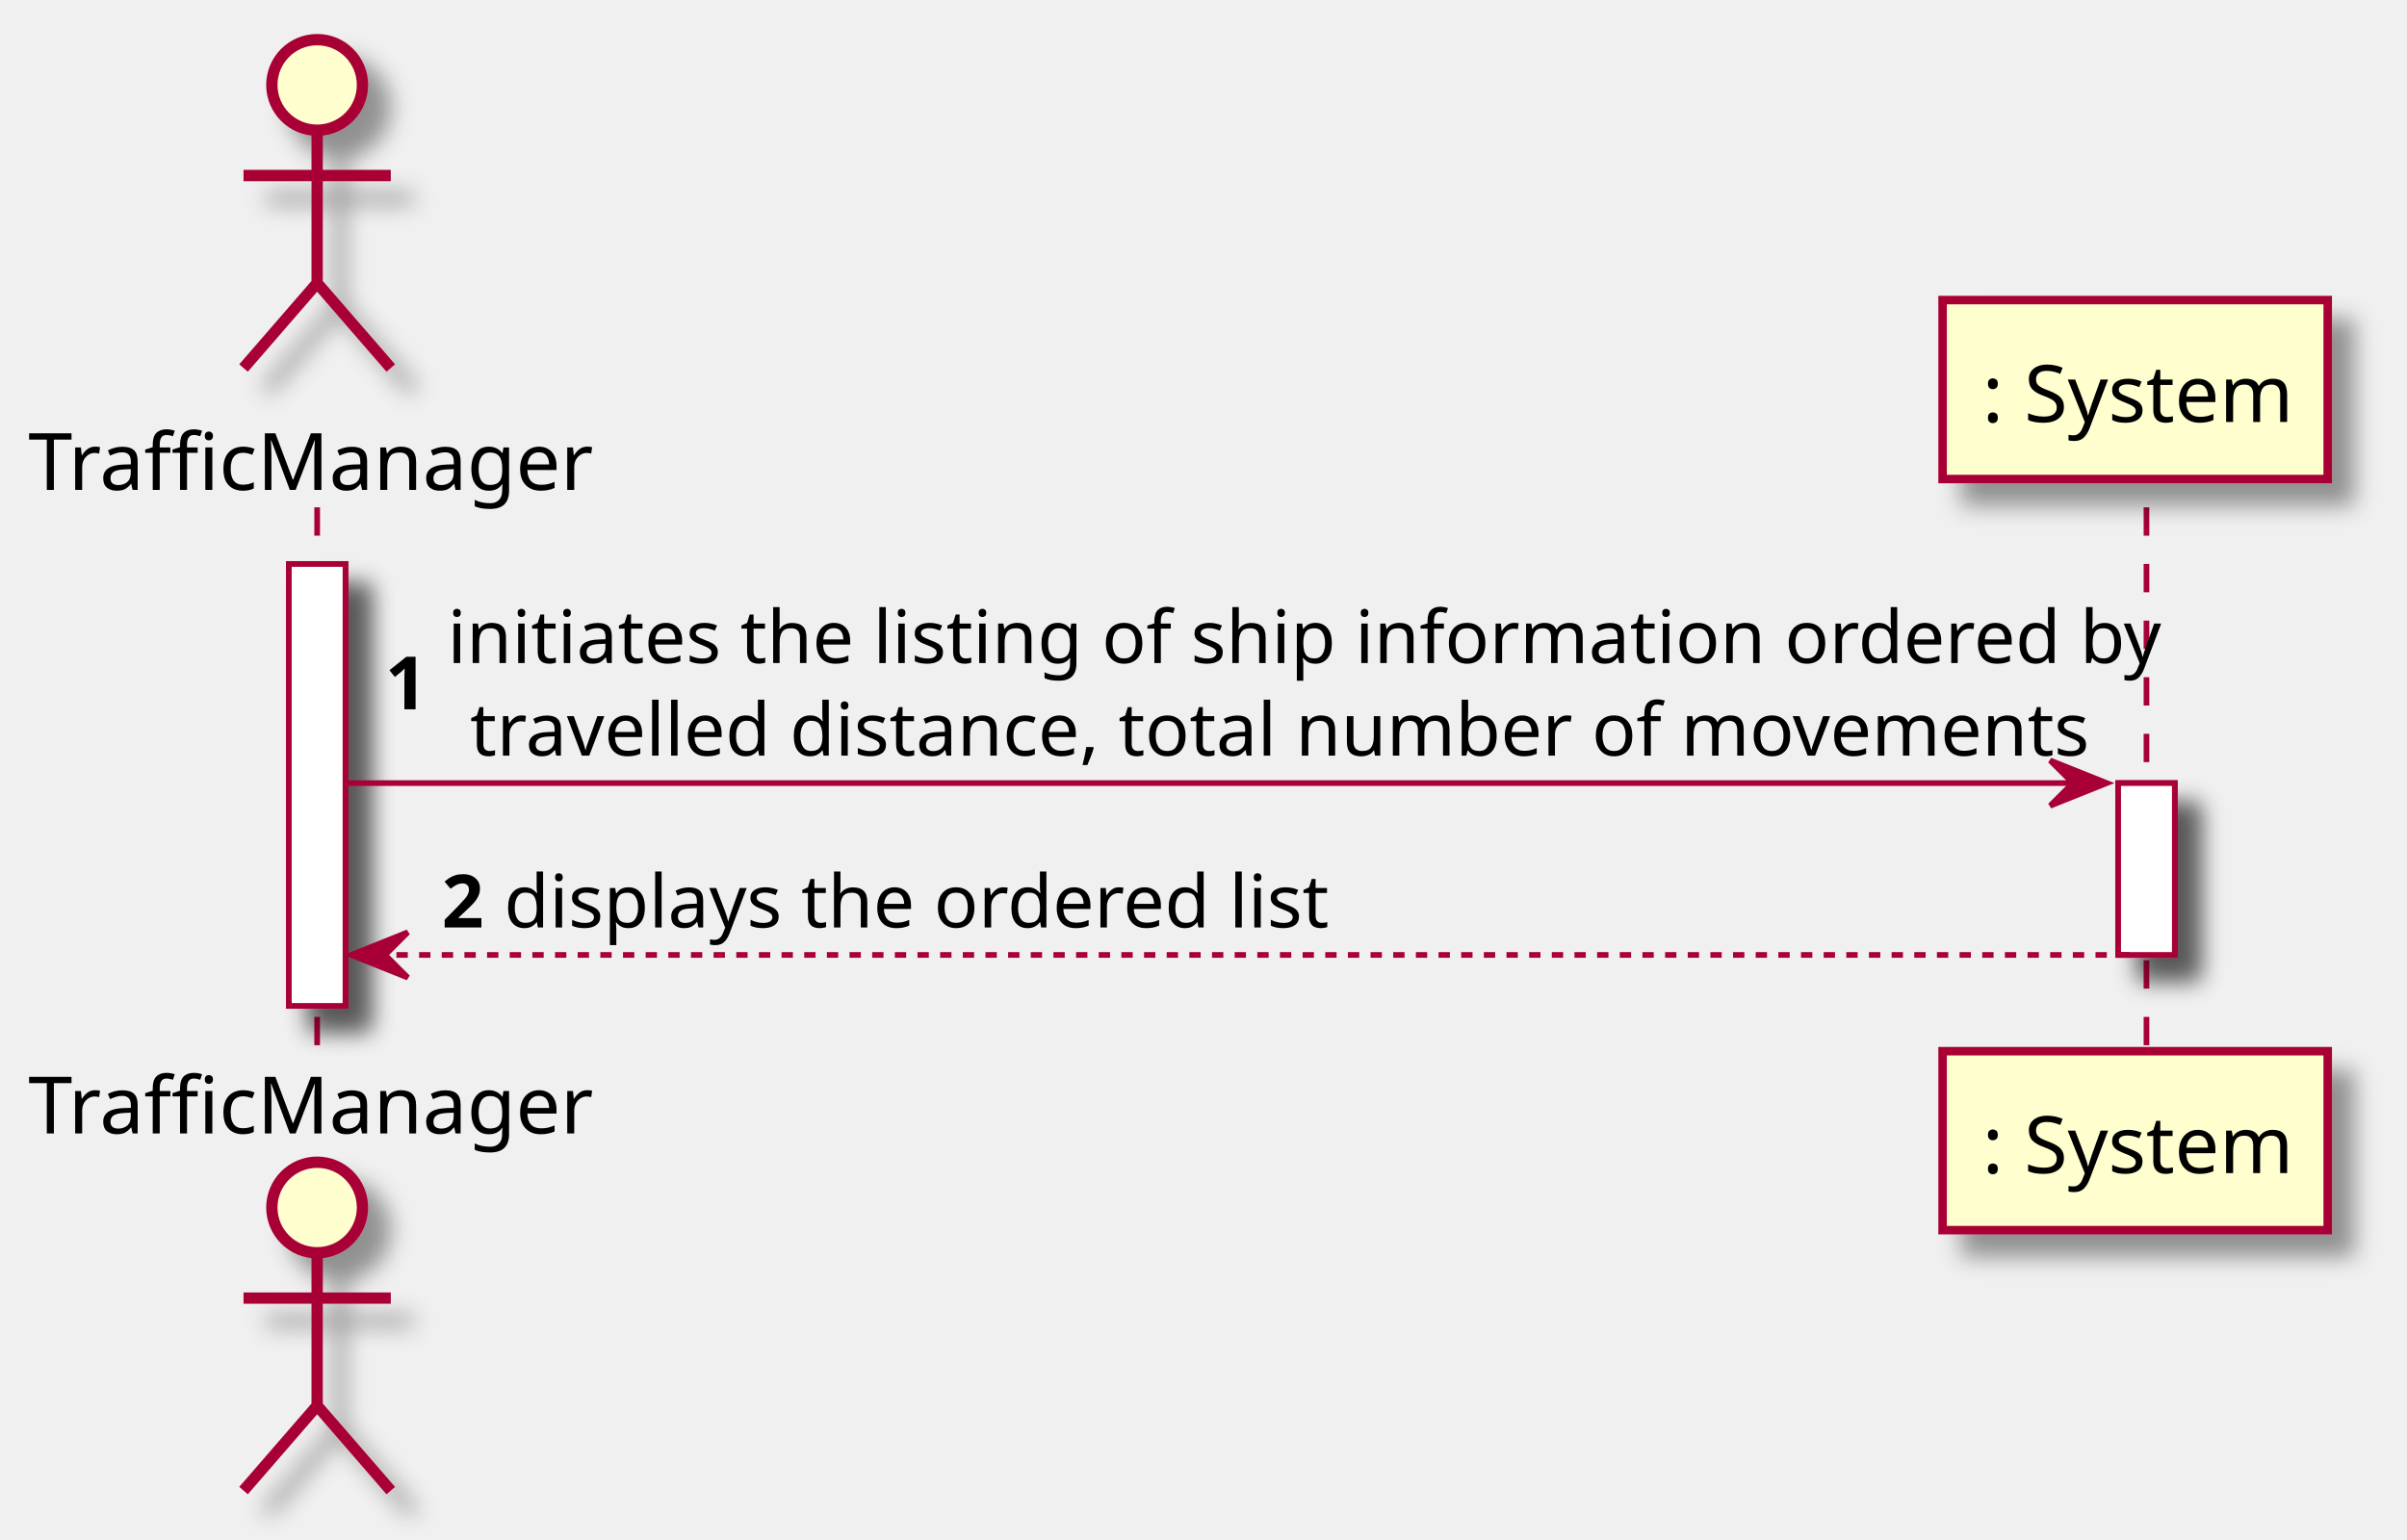
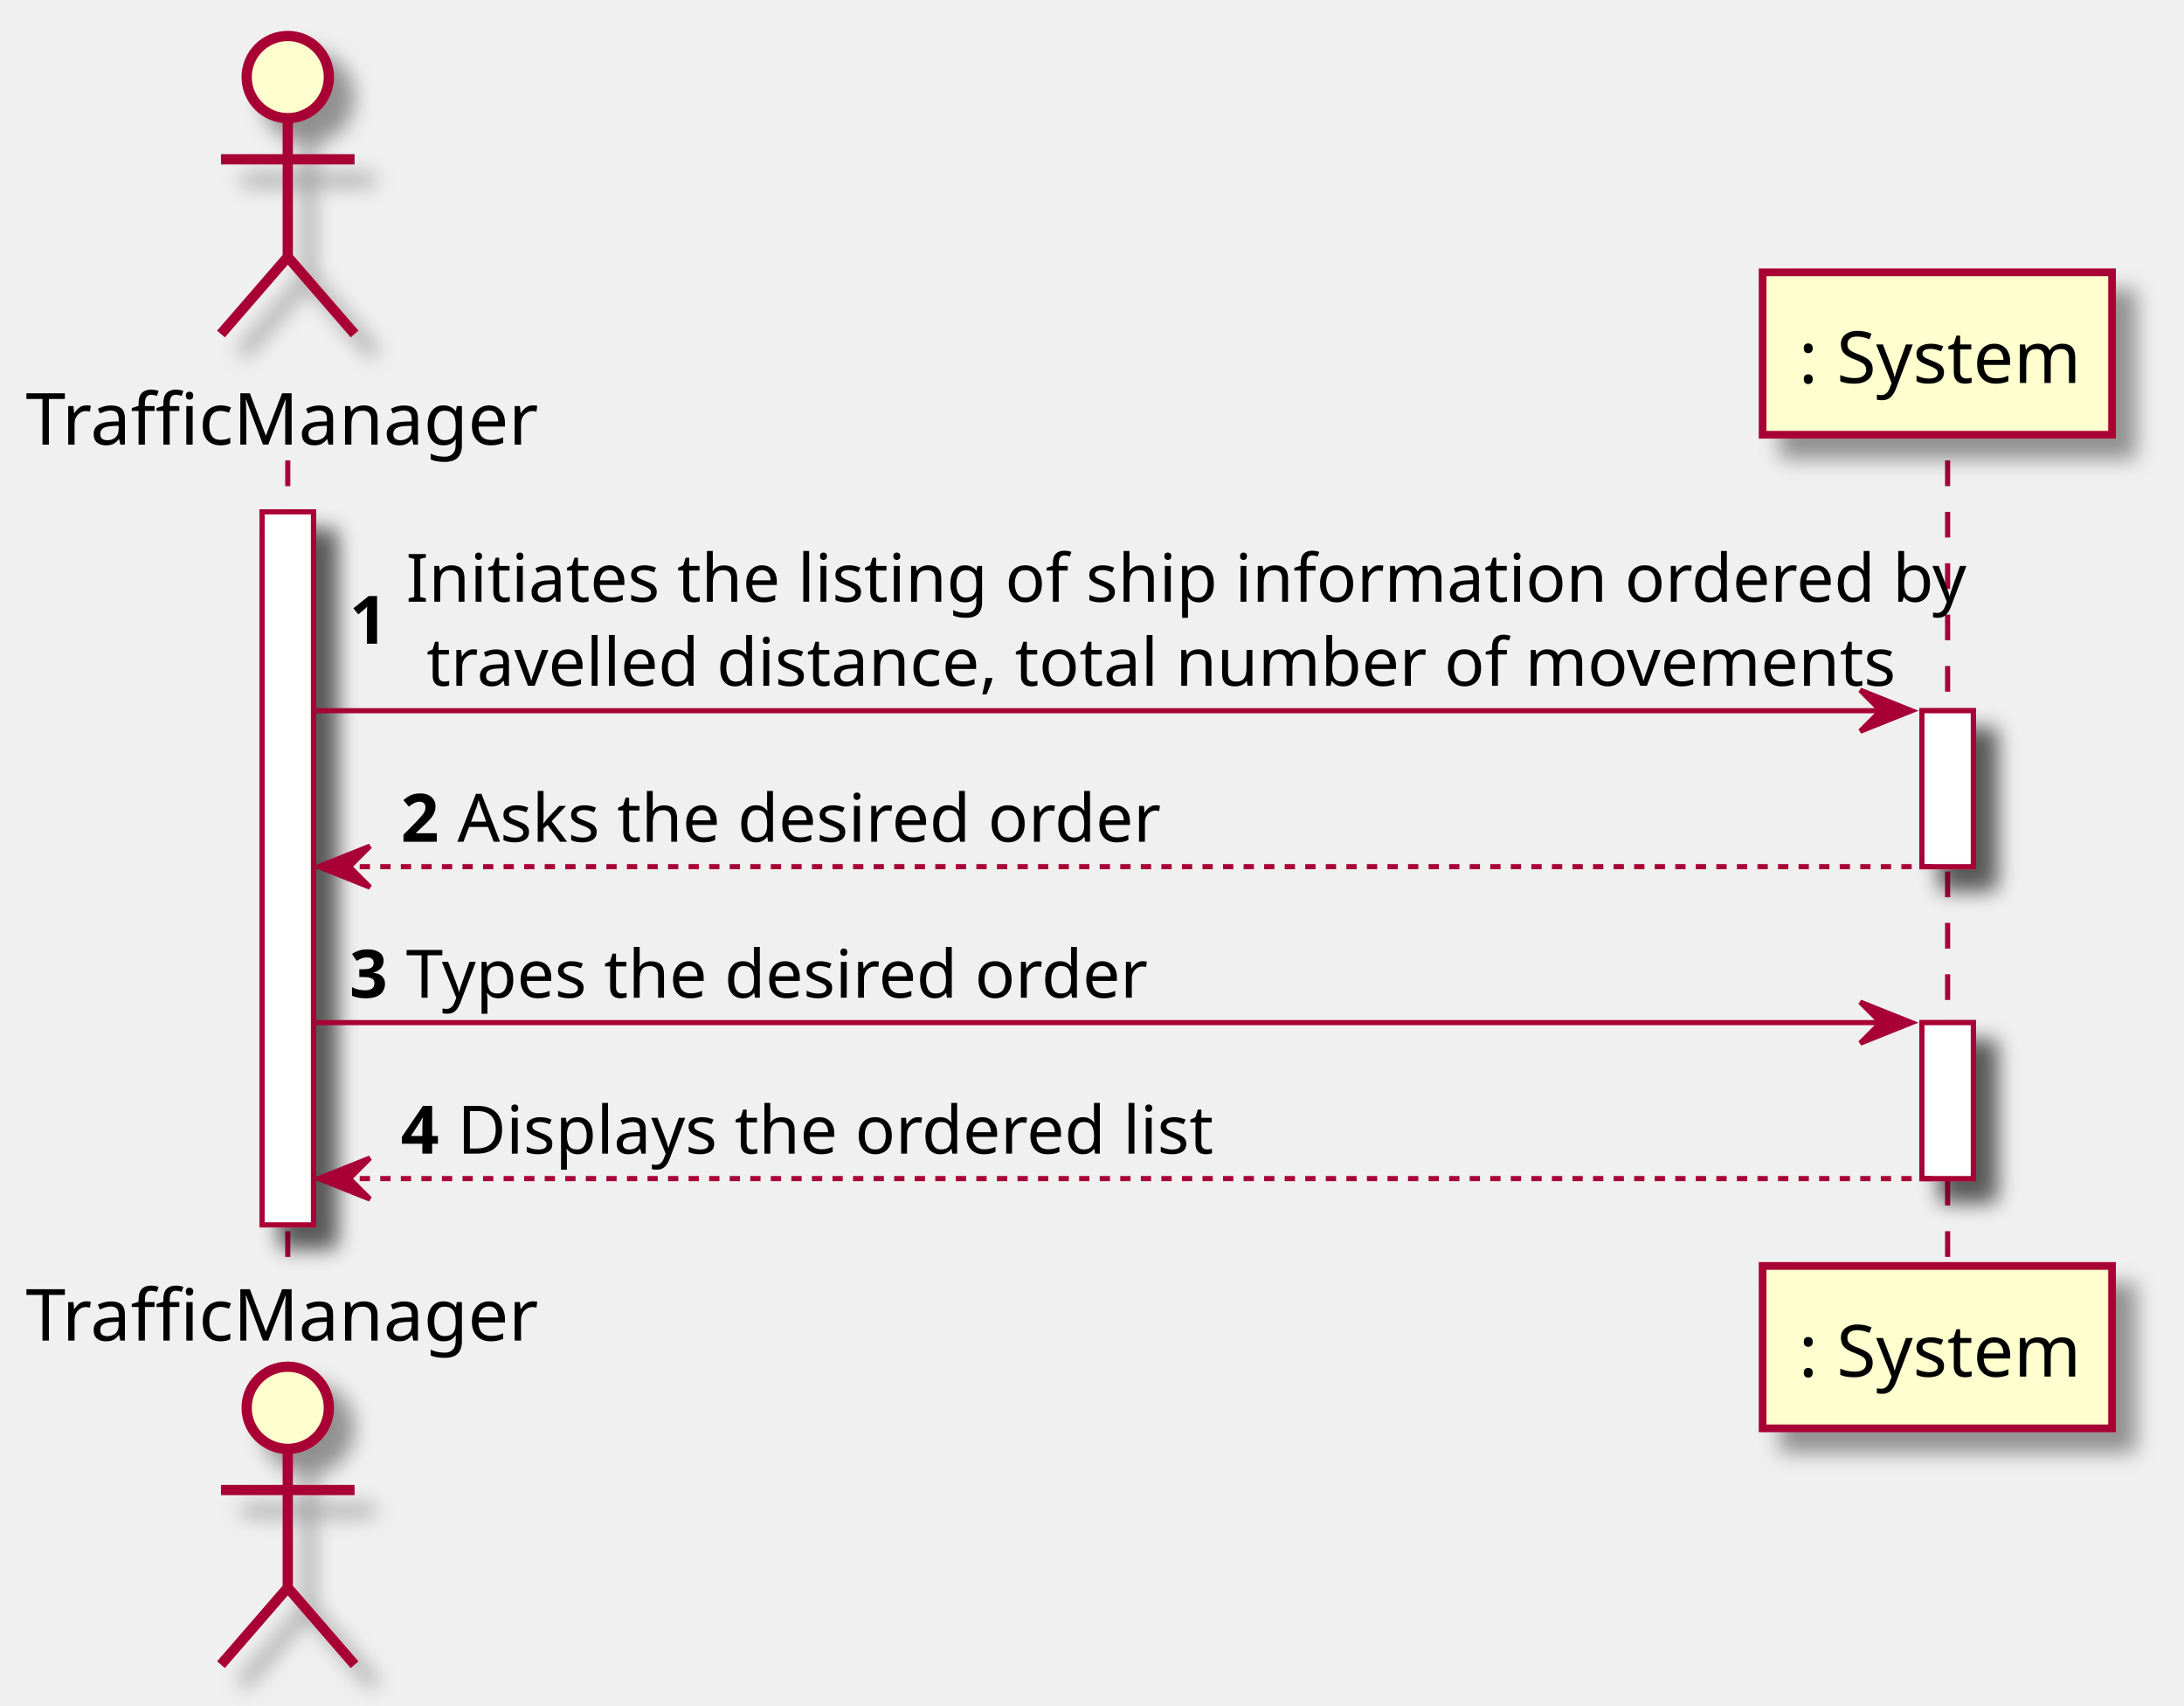
- <svg xmlns="http://www.w3.org/2000/svg" contentScriptType="application/ecmascript" contentStyleType="text/css" height="272px" preserveAspectRatio="none" style="width:425px;height:272px;background:#FFFFFF;" version="1.1" viewBox="0 0 425 272" width="425px" zoomAndPan="magnify">
+ <svg xmlns="http://www.w3.org/2000/svg" contentScriptType="application/ecmascript" contentStyleType="text/css" height="332px" preserveAspectRatio="none" style="width:425px;height:332px;background:#FFFFFF;" version="1.1" viewBox="0 0 425 332" width="425px" zoomAndPan="magnify">
  <defs>
-     <filter height="300%" id="f97iuklpzzx2v" width="300%" x="-1" y="-1">
+     <filter height="300%" id="f4m7grr5n7uj" width="300%" x="-1" y="-1">
      <feGaussianBlur result="blurOut" stdDeviation="2.0" />
      <feColorMatrix in="blurOut" result="blurOut2" type="matrix" values="0 0 0 0 0 0 0 0 0 0 0 0 0 0 0 0 0 0 .4 0" />
      <feOffset dx="4.0" dy="4.0" in="blurOut2" result="blurOut3" />
      <feBlend in="SourceGraphic" in2="blurOut3" mode="normal" />
    </filter>
  </defs>
  <g>
-     <rect fill="#FFFFFF" filter="url(#f97iuklpzzx2v)" height="78.055" style="stroke:#A80036;stroke-width:1.0;" width="10" x="51" y="99.609" />
-     <rect fill="#FFFFFF" filter="url(#f97iuklpzzx2v)" height="30.352" style="stroke:#A80036;stroke-width:1.0;" width="10" x="374" y="138.312" />
-     <line style="stroke:#A80036;stroke-width:1.0;stroke-dasharray:5.0,5.0;" x1="56" x2="56" y1="89.609" y2="186.664" />
-     <line style="stroke:#A80036;stroke-width:1.0;stroke-dasharray:5.0,5.0;" x1="379" x2="379" y1="89.609" y2="186.664" />
+     <rect fill="#FFFFFF" filter="url(#f4m7grr5n7uj)" height="138.758" style="stroke:#A80036;stroke-width:1.0;" width="10" x="51" y="99.609" />
+     <rect fill="#FFFFFF" filter="url(#f4m7grr5n7uj)" height="30.352" style="stroke:#A80036;stroke-width:1.0;" width="10" x="374" y="138.312" />
+     <rect fill="#FFFFFF" filter="url(#f4m7grr5n7uj)" height="30.352" style="stroke:#A80036;stroke-width:1.0;" width="10" x="374" y="199.016" />
+     <line style="stroke:#A80036;stroke-width:1.0;stroke-dasharray:5.0,5.0;" x1="56" x2="56" y1="89.609" y2="247.367" />
+     <line style="stroke:#A80036;stroke-width:1.0;stroke-dasharray:5.0,5.0;" x1="379" x2="379" y1="89.609" y2="247.367" />
    <text fill="#000000" font-family="sans-serif" font-size="14" lengthAdjust="spacing" textLength="96" x="5" y="86.533">TrafficManager</text>
-     <ellipse cx="56" cy="15" fill="#FEFECE" filter="url(#f97iuklpzzx2v)" rx="8" ry="8" style="stroke:#A80036;stroke-width:2.0;" />
-     <path d="M56,23 L56,50 M43,31 L69,31 M56,50 L43,65 M56,50 L69,65 " fill="none" filter="url(#f97iuklpzzx2v)" style="stroke:#A80036;stroke-width:2.0;" />
-     <text fill="#000000" font-family="sans-serif" font-size="14" lengthAdjust="spacing" textLength="96" x="5" y="200.197">TrafficManager</text>
-     <ellipse cx="56" cy="213.273" fill="#FEFECE" filter="url(#f97iuklpzzx2v)" rx="8" ry="8" style="stroke:#A80036;stroke-width:2.0;" />
-     <path d="M56,221.273 L56,248.273 M43,229.273 L69,229.273 M56,248.273 L43,263.273 M56,248.273 L69,263.273 " fill="none" filter="url(#f97iuklpzzx2v)" style="stroke:#A80036;stroke-width:2.0;" />
-     <rect fill="#FEFECE" filter="url(#f97iuklpzzx2v)" height="31.609" style="stroke:#A80036;stroke-width:1.5;" width="68" x="343" y="53" />
+     <ellipse cx="56" cy="15" fill="#FEFECE" filter="url(#f4m7grr5n7uj)" rx="8" ry="8" style="stroke:#A80036;stroke-width:2.0;" />
+     <path d="M56,23 L56,50 M43,31 L69,31 M56,50 L43,65 M56,50 L69,65 " fill="none" filter="url(#f4m7grr5n7uj)" style="stroke:#A80036;stroke-width:2.0;" />
+     <text fill="#000000" font-family="sans-serif" font-size="14" lengthAdjust="spacing" textLength="96" x="5" y="260.9">TrafficManager</text>
+     <ellipse cx="56" cy="273.977" fill="#FEFECE" filter="url(#f4m7grr5n7uj)" rx="8" ry="8" style="stroke:#A80036;stroke-width:2.0;" />
+     <path d="M56,281.977 L56,308.977 M43,289.977 L69,289.977 M56,308.977 L43,323.977 M56,308.977 L69,323.977 " fill="none" filter="url(#f4m7grr5n7uj)" style="stroke:#A80036;stroke-width:2.0;" />
+     <rect fill="#FEFECE" filter="url(#f4m7grr5n7uj)" height="31.609" style="stroke:#A80036;stroke-width:1.5;" width="68" x="343" y="53" />
    <text fill="#000000" font-family="sans-serif" font-size="14" lengthAdjust="spacing" textLength="54" x="350" y="74.533">: System</text>
-     <rect fill="#FEFECE" filter="url(#f97iuklpzzx2v)" height="31.609" style="stroke:#A80036;stroke-width:1.5;" width="68" x="343" y="185.664" />
-     <text fill="#000000" font-family="sans-serif" font-size="14" lengthAdjust="spacing" textLength="54" x="350" y="207.197">: System</text>
-     <rect fill="#FFFFFF" filter="url(#f97iuklpzzx2v)" height="78.055" style="stroke:#A80036;stroke-width:1.0;" width="10" x="51" y="99.609" />
-     <rect fill="#FFFFFF" filter="url(#f97iuklpzzx2v)" height="30.352" style="stroke:#A80036;stroke-width:1.0;" width="10" x="374" y="138.312" />
+     <rect fill="#FEFECE" filter="url(#f4m7grr5n7uj)" height="31.609" style="stroke:#A80036;stroke-width:1.5;" width="68" x="343" y="246.367" />
+     <text fill="#000000" font-family="sans-serif" font-size="14" lengthAdjust="spacing" textLength="54" x="350" y="267.9">: System</text>
+     <rect fill="#FFFFFF" filter="url(#f4m7grr5n7uj)" height="138.758" style="stroke:#A80036;stroke-width:1.0;" width="10" x="51" y="99.609" />
+     <rect fill="#FFFFFF" filter="url(#f4m7grr5n7uj)" height="30.352" style="stroke:#A80036;stroke-width:1.0;" width="10" x="374" y="138.312" />
+     <rect fill="#FFFFFF" filter="url(#f4m7grr5n7uj)" height="30.352" style="stroke:#A80036;stroke-width:1.0;" width="10" x="374" y="199.016" />
    <polygon fill="#A80036" points="362,134.312,372,138.312,362,142.312,366,138.312" style="stroke:#A80036;stroke-width:1.0;" />
    <line style="stroke:#A80036;stroke-width:1.0;" x1="61" x2="368" y1="138.312" y2="138.312" />
    <text fill="#000000" font-family="sans-serif" font-size="13" font-weight="bold" lengthAdjust="spacing" textLength="7" x="68" y="125.28">1</text>
-     <text fill="#000000" font-family="sans-serif" font-size="13" lengthAdjust="spacing" textLength="279" x="79" y="117.105">initiates the listing of ship information ordered by</text>
+     <text fill="#000000" font-family="sans-serif" font-size="13" lengthAdjust="spacing" textLength="279" x="79" y="117.105">Initiates the listing of ship information ordered by</text>
    <text fill="#000000" font-family="sans-serif" font-size="13" lengthAdjust="spacing" textLength="264" x="83" y="133.456">travelled distance, total number of movements</text>
    <polygon fill="#A80036" points="72,164.664,62,168.664,72,172.664,68,168.664" style="stroke:#A80036;stroke-width:1.0;" />
    <line style="stroke:#A80036;stroke-width:1.0;stroke-dasharray:2.0,2.0;" x1="66" x2="378" y1="168.664" y2="168.664" />
    <text fill="#000000" font-family="sans-serif" font-size="13" font-weight="bold" lengthAdjust="spacing" textLength="7" x="78" y="163.808">2</text>
-     <text fill="#000000" font-family="sans-serif" font-size="13" lengthAdjust="spacing" textLength="138" x="89" y="163.808">displays the ordered list</text>
+     <text fill="#000000" font-family="sans-serif" font-size="13" lengthAdjust="spacing" textLength="131" x="89" y="163.808">Asks the desired order</text>
+     <polygon fill="#A80036" points="362,195.016,372,199.016,362,203.016,366,199.016" style="stroke:#A80036;stroke-width:1.0;" />
+     <line style="stroke:#A80036;stroke-width:1.0;" x1="61" x2="368" y1="199.016" y2="199.016" />
+     <text fill="#000000" font-family="sans-serif" font-size="13" font-weight="bold" lengthAdjust="spacing" textLength="7" x="68" y="194.159">3</text>
+     <text fill="#000000" font-family="sans-serif" font-size="13" lengthAdjust="spacing" textLength="136" x="79" y="194.159">Types the desired order</text>
+     <polygon fill="#A80036" points="72,225.367,62,229.367,72,233.367,68,229.367" style="stroke:#A80036;stroke-width:1.0;" />
+     <line style="stroke:#A80036;stroke-width:1.0;stroke-dasharray:2.0,2.0;" x1="66" x2="378" y1="229.367" y2="229.367" />
+     <text fill="#000000" font-family="sans-serif" font-size="13" font-weight="bold" lengthAdjust="spacing" textLength="7" x="78" y="224.511">4</text>
+     <text fill="#000000" font-family="sans-serif" font-size="13" lengthAdjust="spacing" textLength="140" x="89" y="224.511">Displays the ordered list</text>
  </g>
</svg>
